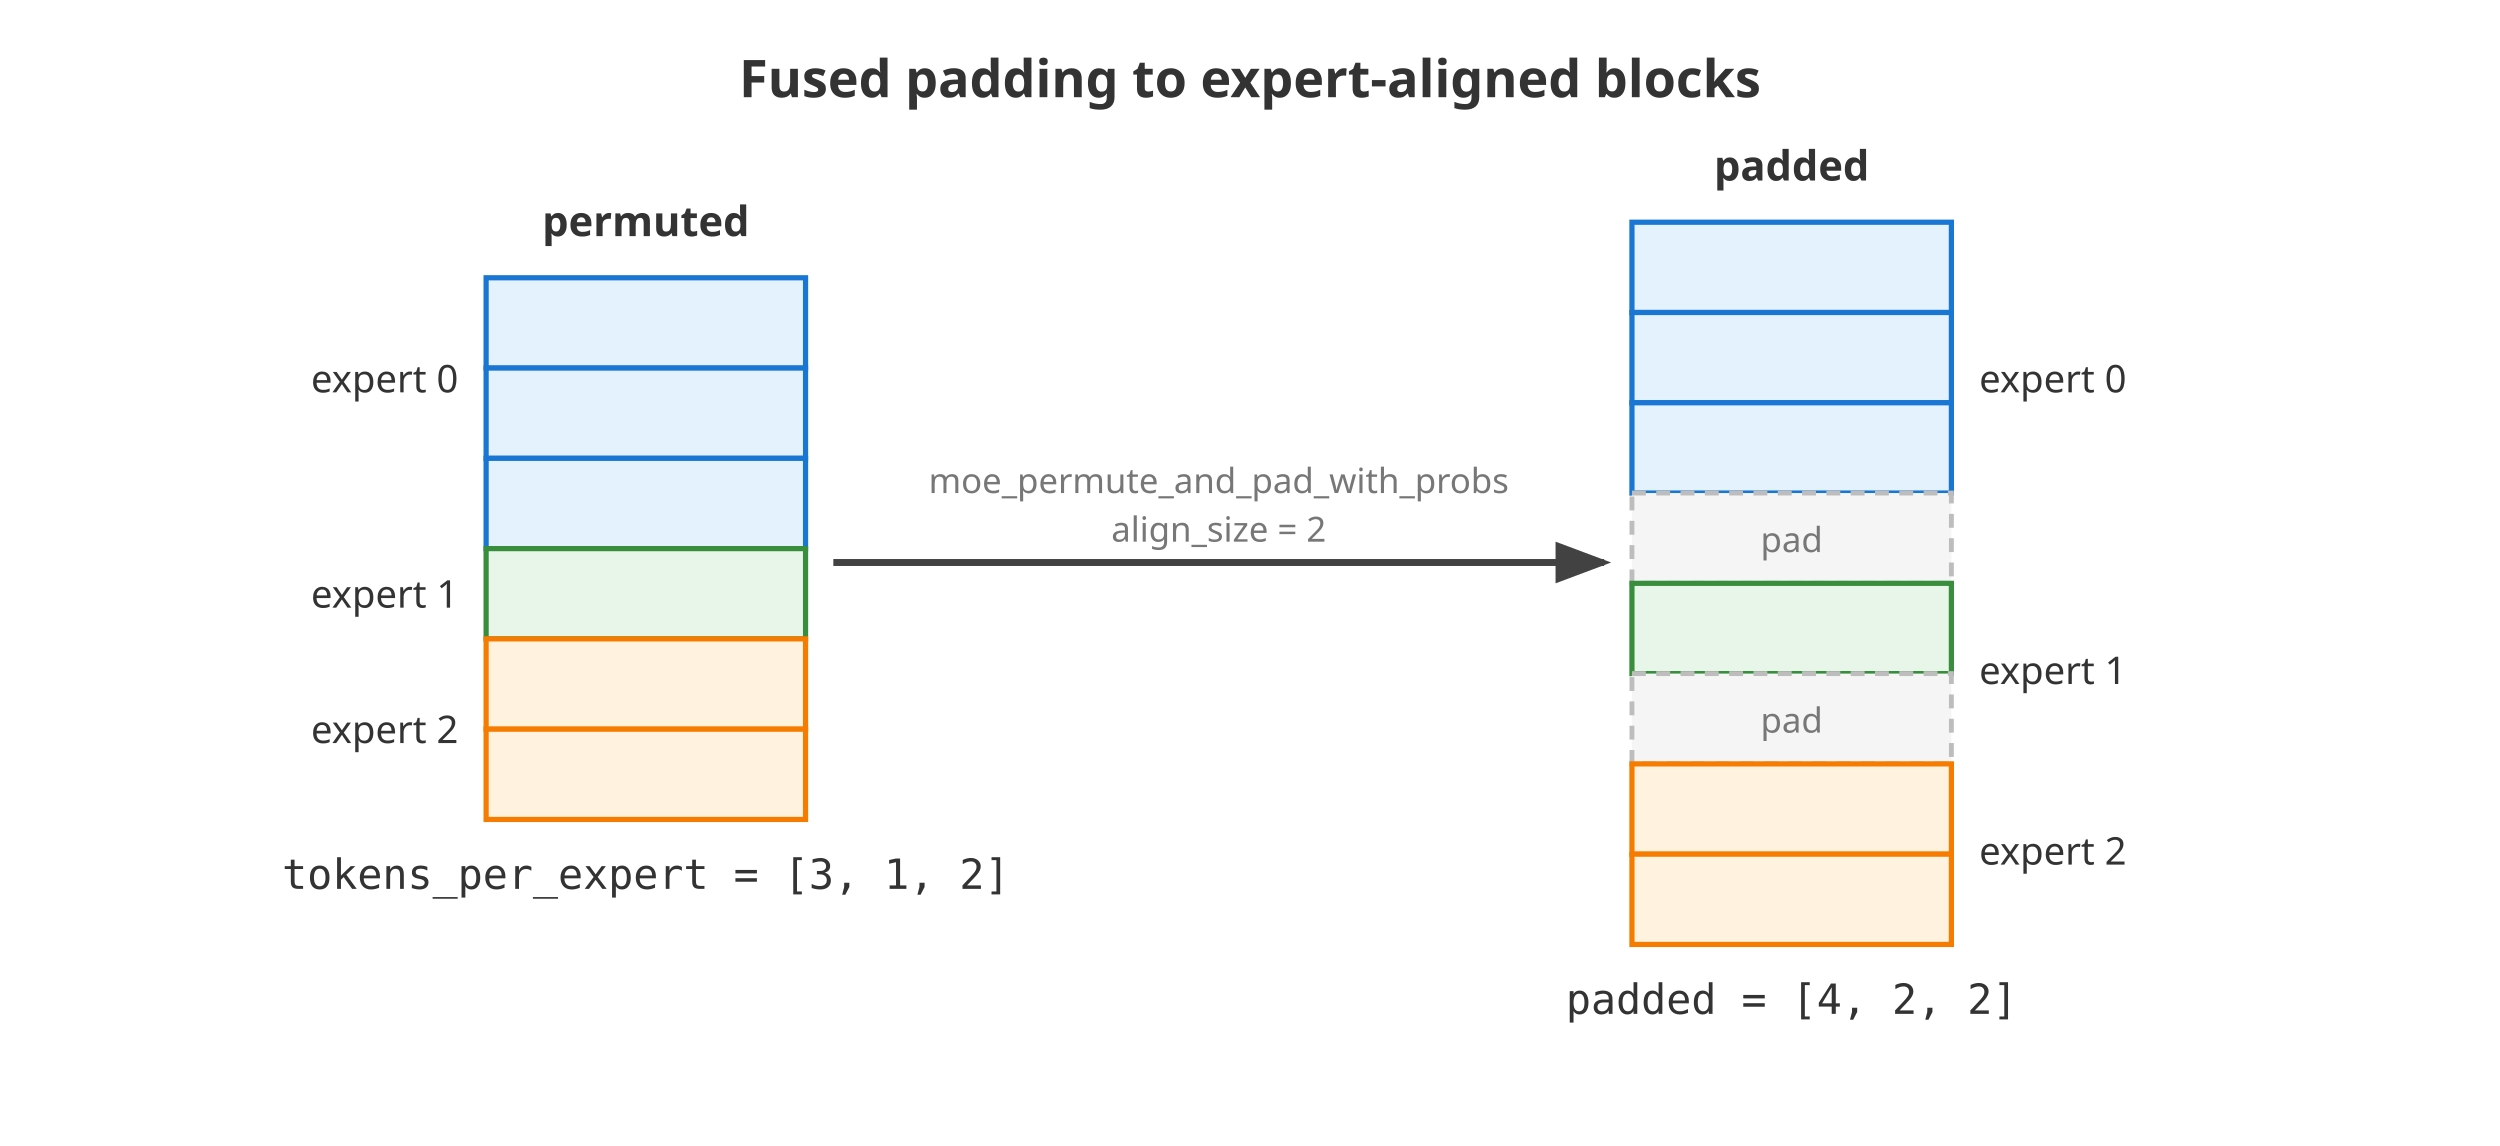
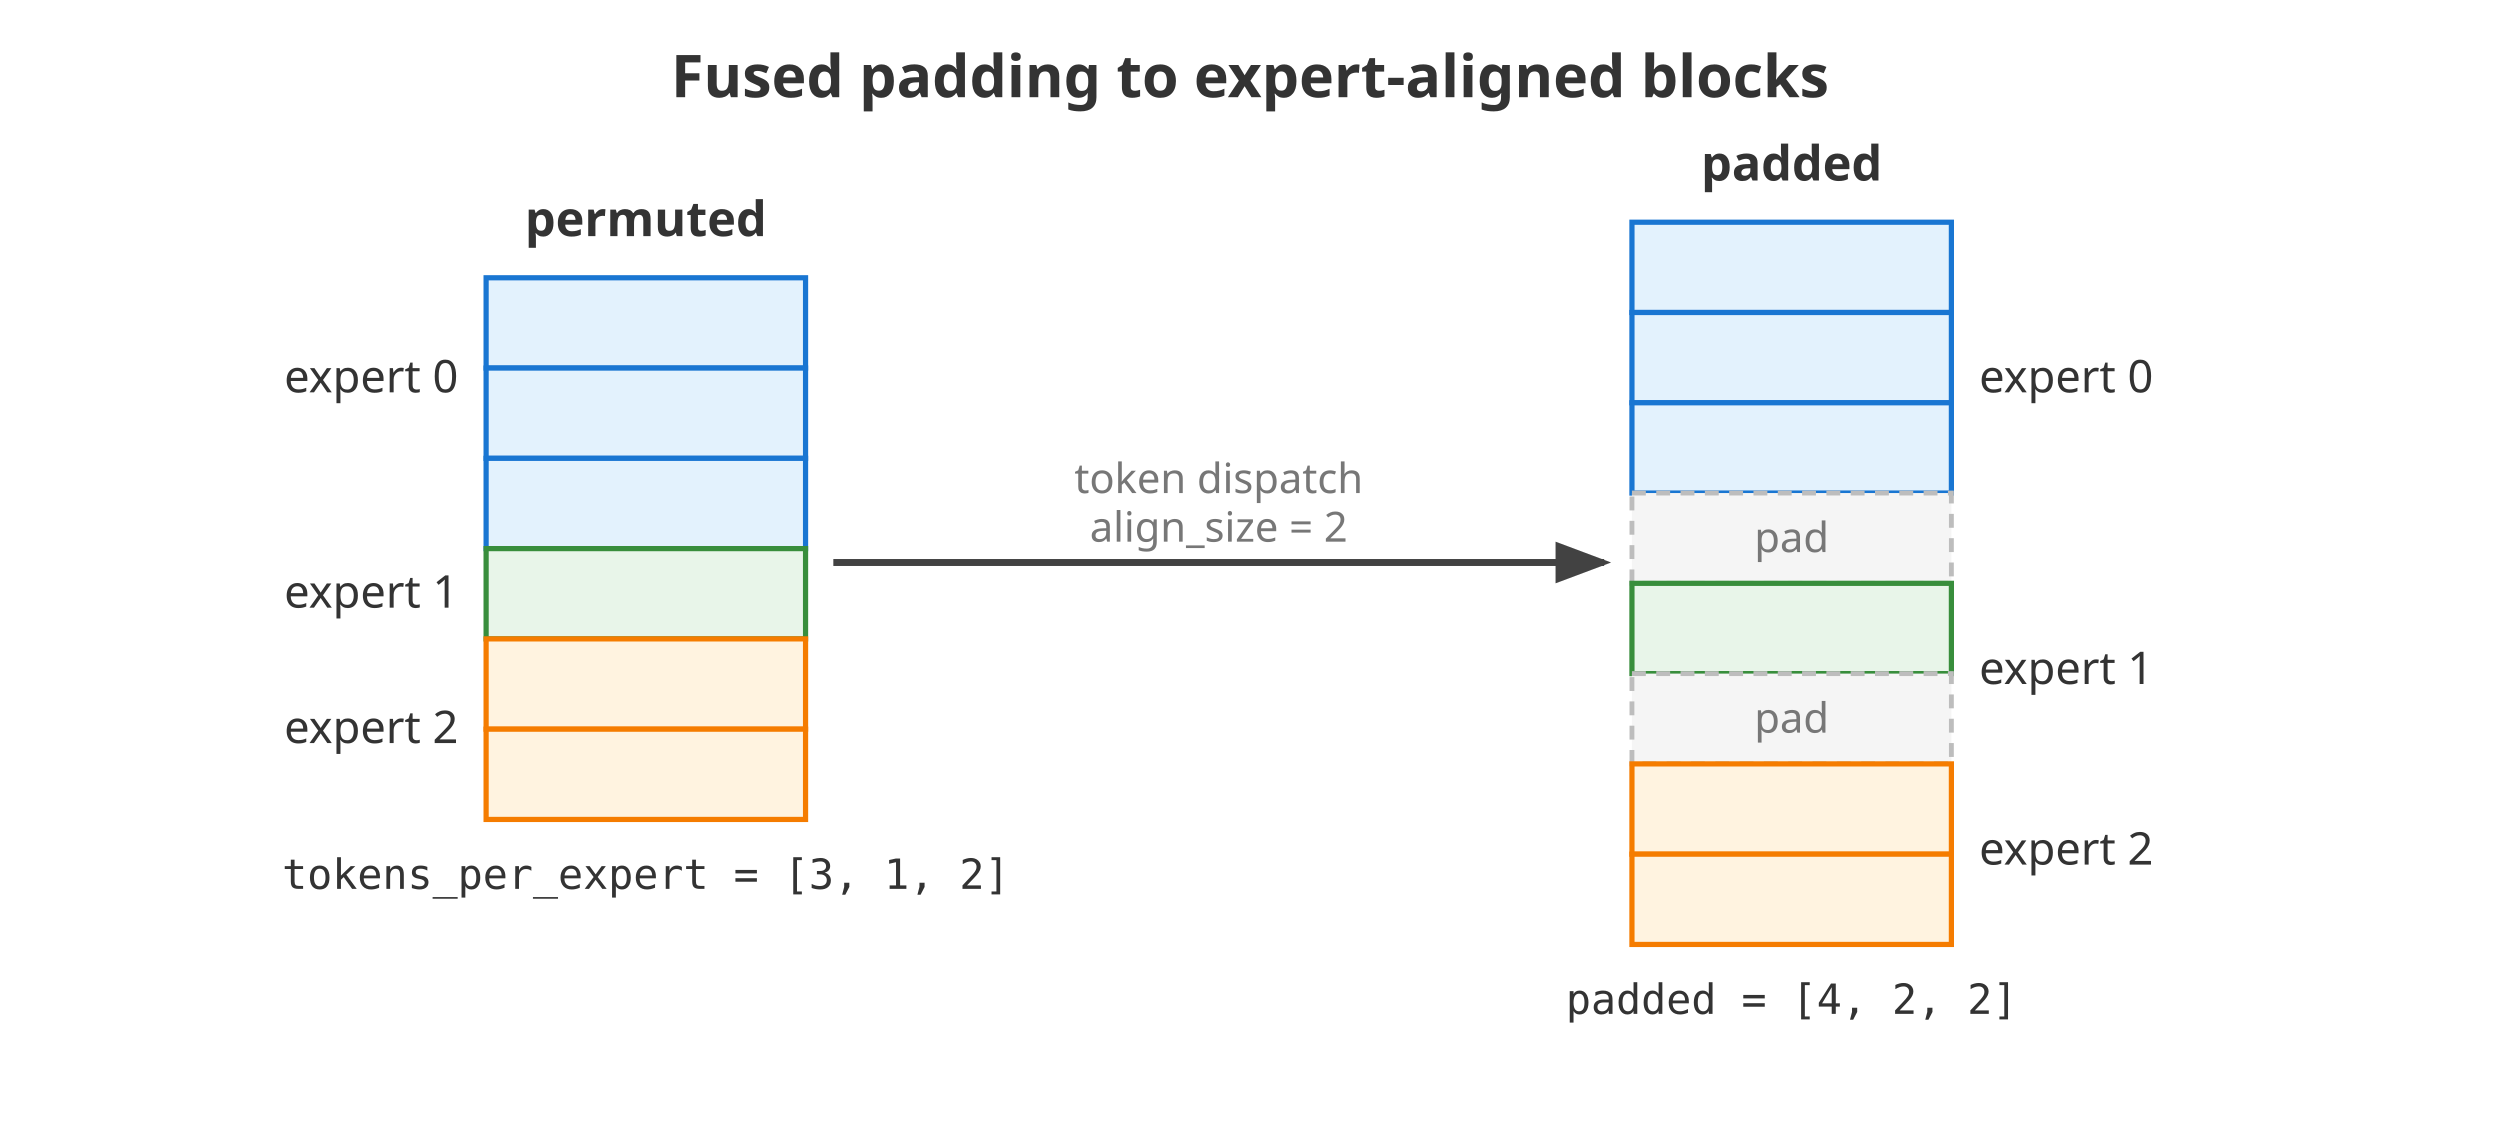
<svg xmlns="http://www.w3.org/2000/svg" viewBox="0 0 720 330" width="100%" style="max-width: 720px;">
  <defs>
    <style>
-       .section-title { font: bold 15px sans-serif; fill: #333; text-anchor: middle; }
-       .grid-title { font: bold 12px sans-serif; fill: #333; text-anchor: middle; }
-       .small-label { font: 11px sans-serif; fill: #555; text-anchor: middle; }
-       .tiny-label { font: 10px sans-serif; fill: #777; text-anchor: middle; }
-       .row-label-l { font: 11px sans-serif; fill: #333; text-anchor: end; }
-       .row-label-r { font: 11px sans-serif; fill: #333; text-anchor: start; }
+       .section-title { font: bold 17px sans-serif; fill: #333; text-anchor: middle; }
+       .grid-title { font: bold 14px sans-serif; fill: #333; text-anchor: middle; }
+       .small-label { font: 13px sans-serif; fill: #555; text-anchor: middle; }
+       .tiny-label { font: 12px sans-serif; fill: #777; text-anchor: middle; }
+       .row-label-l { font: 13px sans-serif; fill: #333; text-anchor: end; }
+       .row-label-r { font: 13px sans-serif; fill: #333; text-anchor: start; }
      .mono { font: 12px monospace; fill: #333; text-anchor: middle; }
      .expert-e0 { fill: #e3f2fd; stroke: #1976d2; stroke-width: 1.5; }
      .expert-e1 { fill: #e8f5e9; stroke: #388e3c; stroke-width: 1.5; }
      .expert-e2 { fill: #fff3e0; stroke: #f57c00; stroke-width: 1.5; }
      .pad { fill: #f5f5f5; stroke: #bdbdbd; stroke-width: 1.4; stroke-dasharray: 4 3; }
      .arrow { stroke: #424242; stroke-width: 2; fill: none; marker-end: url(#arrowhead); }
    </style>
    <marker id="arrowhead" markerWidth="8" markerHeight="6" refX="7" refY="3" orient="auto">
      <polygon points="0 0, 8 3, 0 6" fill="#424242" />
    </marker>
  </defs>
  <text x="360" y="28" class="section-title">Fused padding to expert-aligned blocks</text>
  <text x="186" y="68" class="grid-title">permuted</text>
  <text x="132" y="113" class="row-label-l">expert 0</text>
  <rect x="140" y="80" width="92" height="26" class="expert-e0" />
  <rect x="140" y="106" width="92" height="26" class="expert-e0" />
  <rect x="140" y="132" width="92" height="26" class="expert-e0" />
  <text x="132" y="175" class="row-label-l">expert 1</text>
  <rect x="140" y="158" width="92" height="26" class="expert-e1" />
  <text x="132" y="214" class="row-label-l">expert 2</text>
  <rect x="140" y="184" width="92" height="26" class="expert-e2" />
  <rect x="140" y="210" width="92" height="26" class="expert-e2" />
  <text x="186" y="256" class="mono">tokens_per_expert = [3, 1, 2]</text>
  <path d="M 240 162 L 462 162" class="arrow" />
-   <text x="351" y="142" class="tiny-label">moe_permute_and_pad_with_probs</text>
+   <text x="351" y="142" class="tiny-label">token dispatch</text>
  <text x="351" y="156" class="tiny-label">align_size = 2</text>
  <text x="516" y="52" class="grid-title">padded</text>
  <text x="570" y="113" class="row-label-r">expert 0</text>
  <rect x="470" y="64" width="92" height="26" class="expert-e0" />
  <rect x="470" y="90" width="92" height="26" class="expert-e0" />
  <rect x="470" y="116" width="92" height="26" class="expert-e0" />
  <rect x="470" y="142" width="92" height="26" class="pad" />
  <text x="516" y="159" class="tiny-label">pad</text>
  <text x="570" y="197" class="row-label-r">expert 1</text>
  <rect x="470" y="168" width="92" height="26" class="expert-e1" />
  <rect x="470" y="194" width="92" height="26" class="pad" />
  <text x="516" y="211" class="tiny-label">pad</text>
  <text x="570" y="249" class="row-label-r">expert 2</text>
  <rect x="470" y="220" width="92" height="26" class="expert-e2" />
  <rect x="470" y="246" width="92" height="26" class="expert-e2" />
  <text x="516" y="292" class="mono">padded = [4, 2, 2]</text>
</svg>
